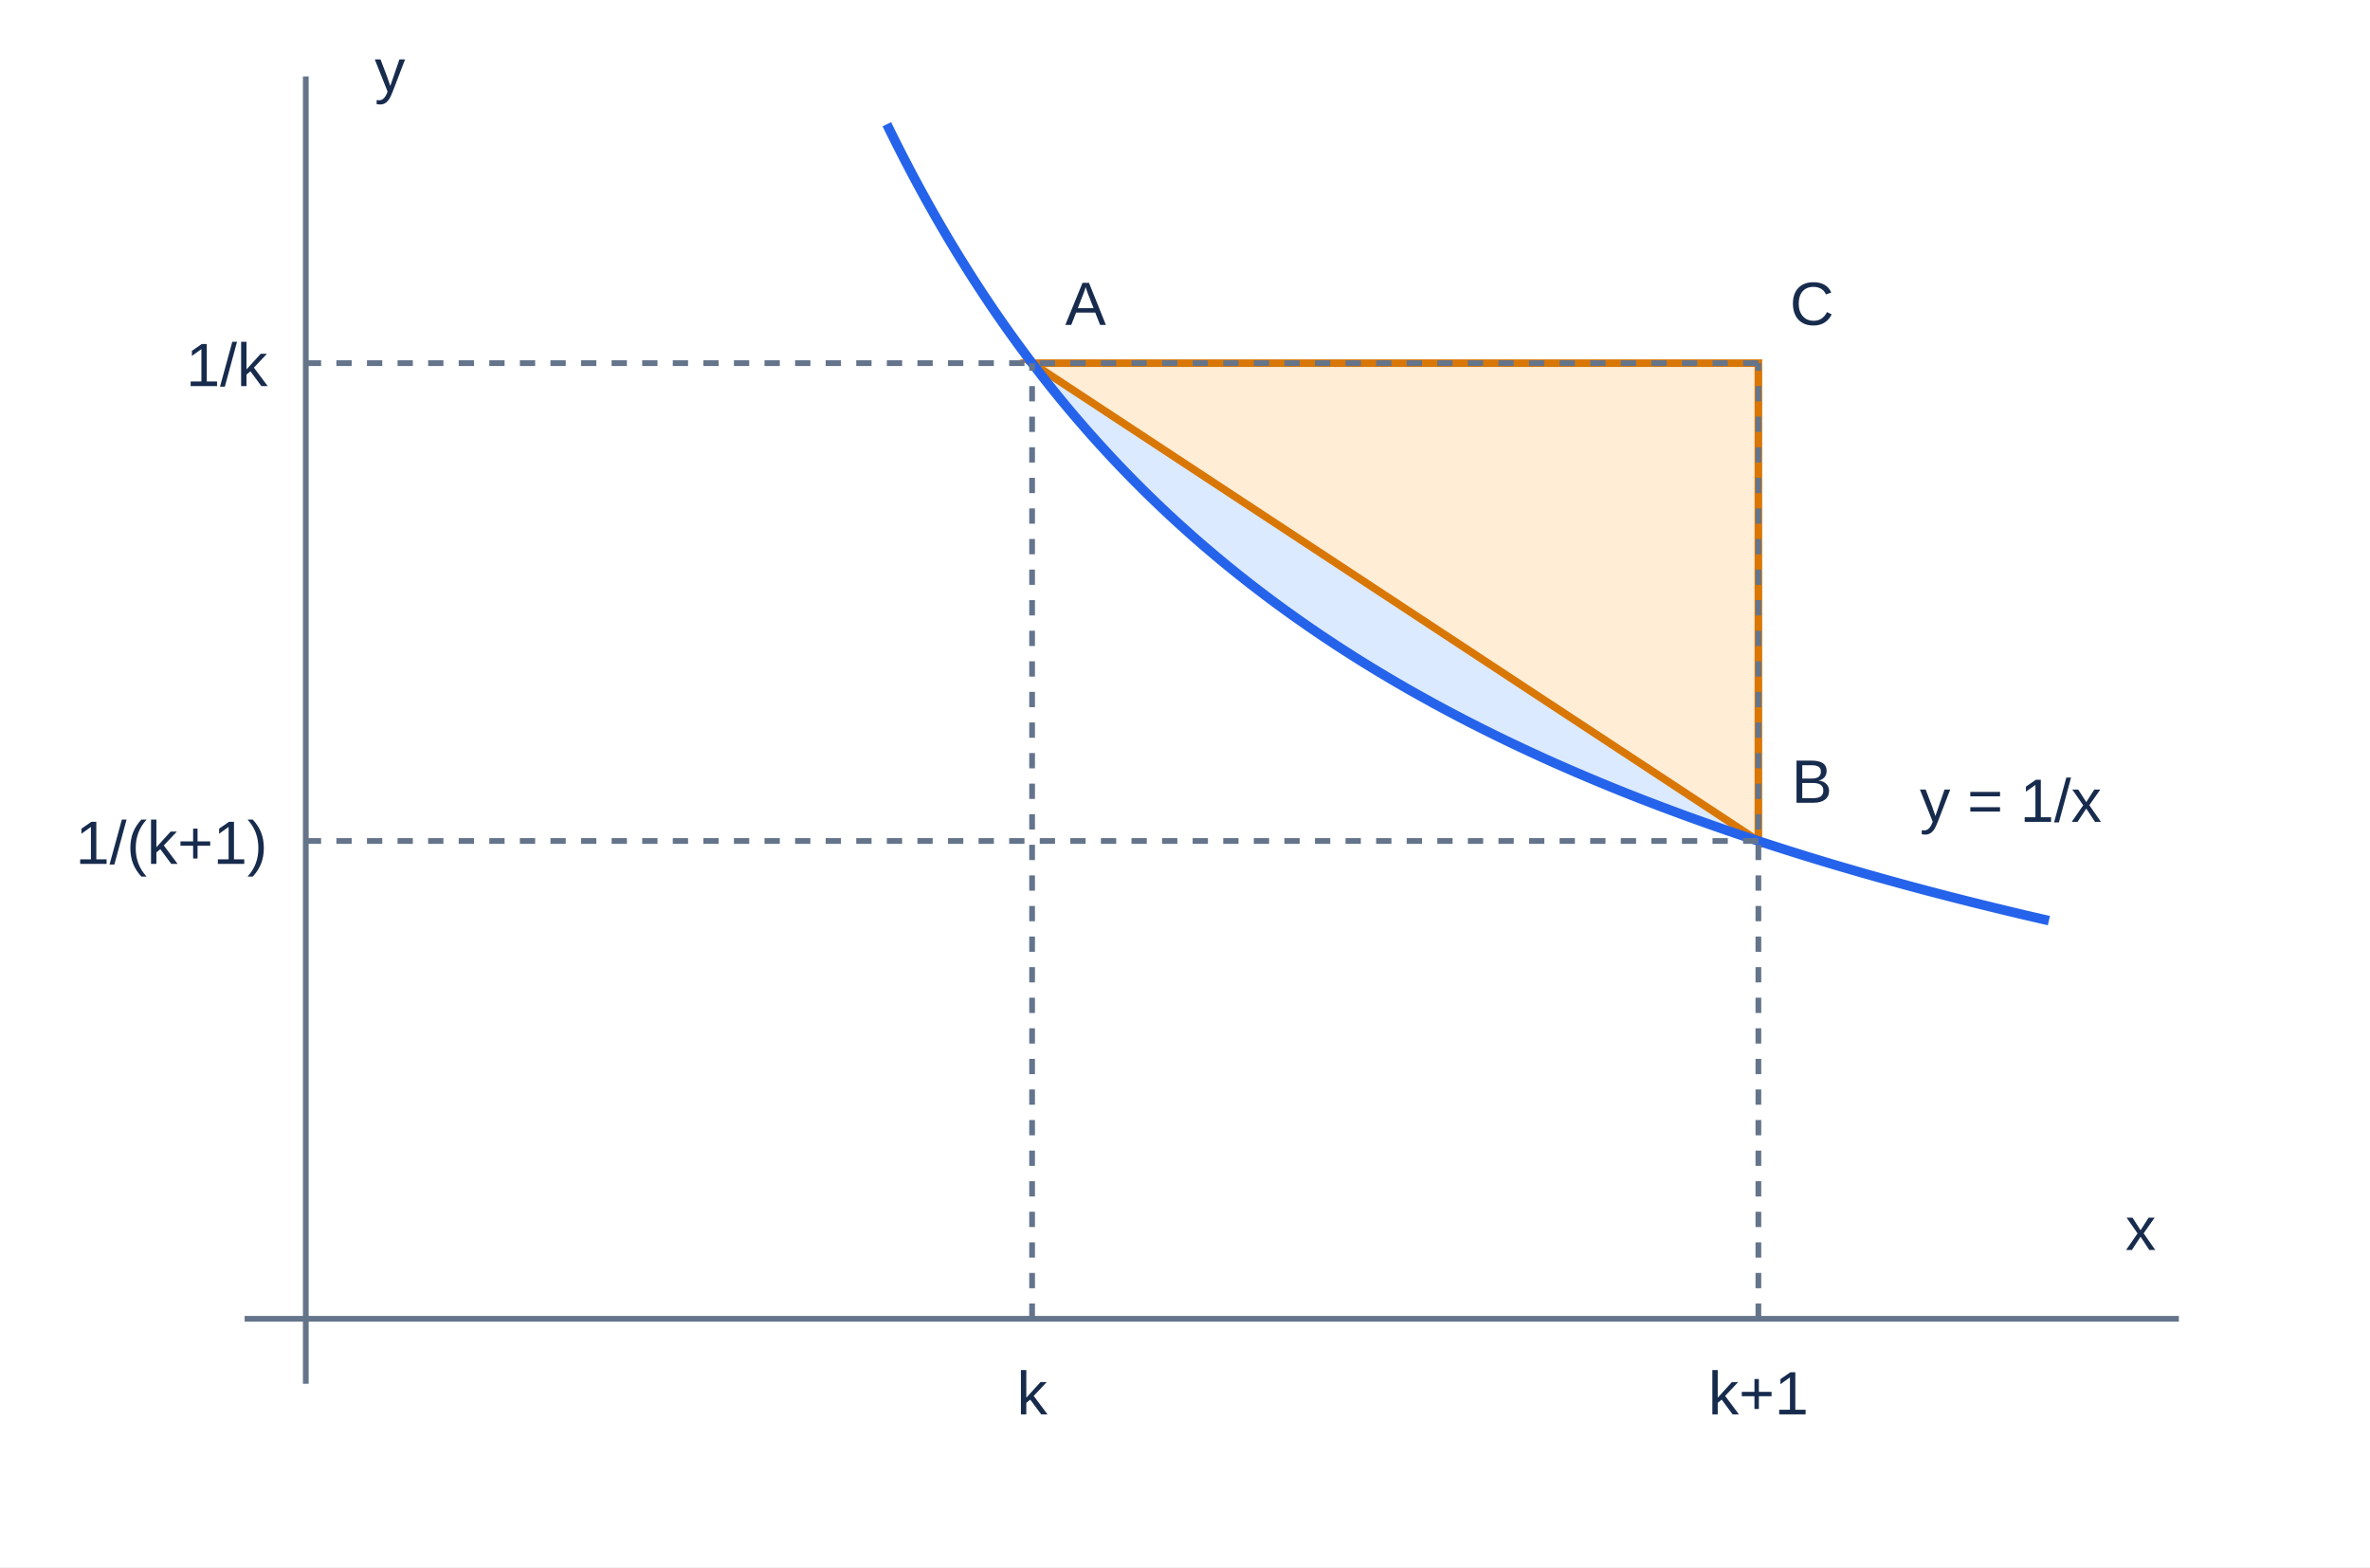
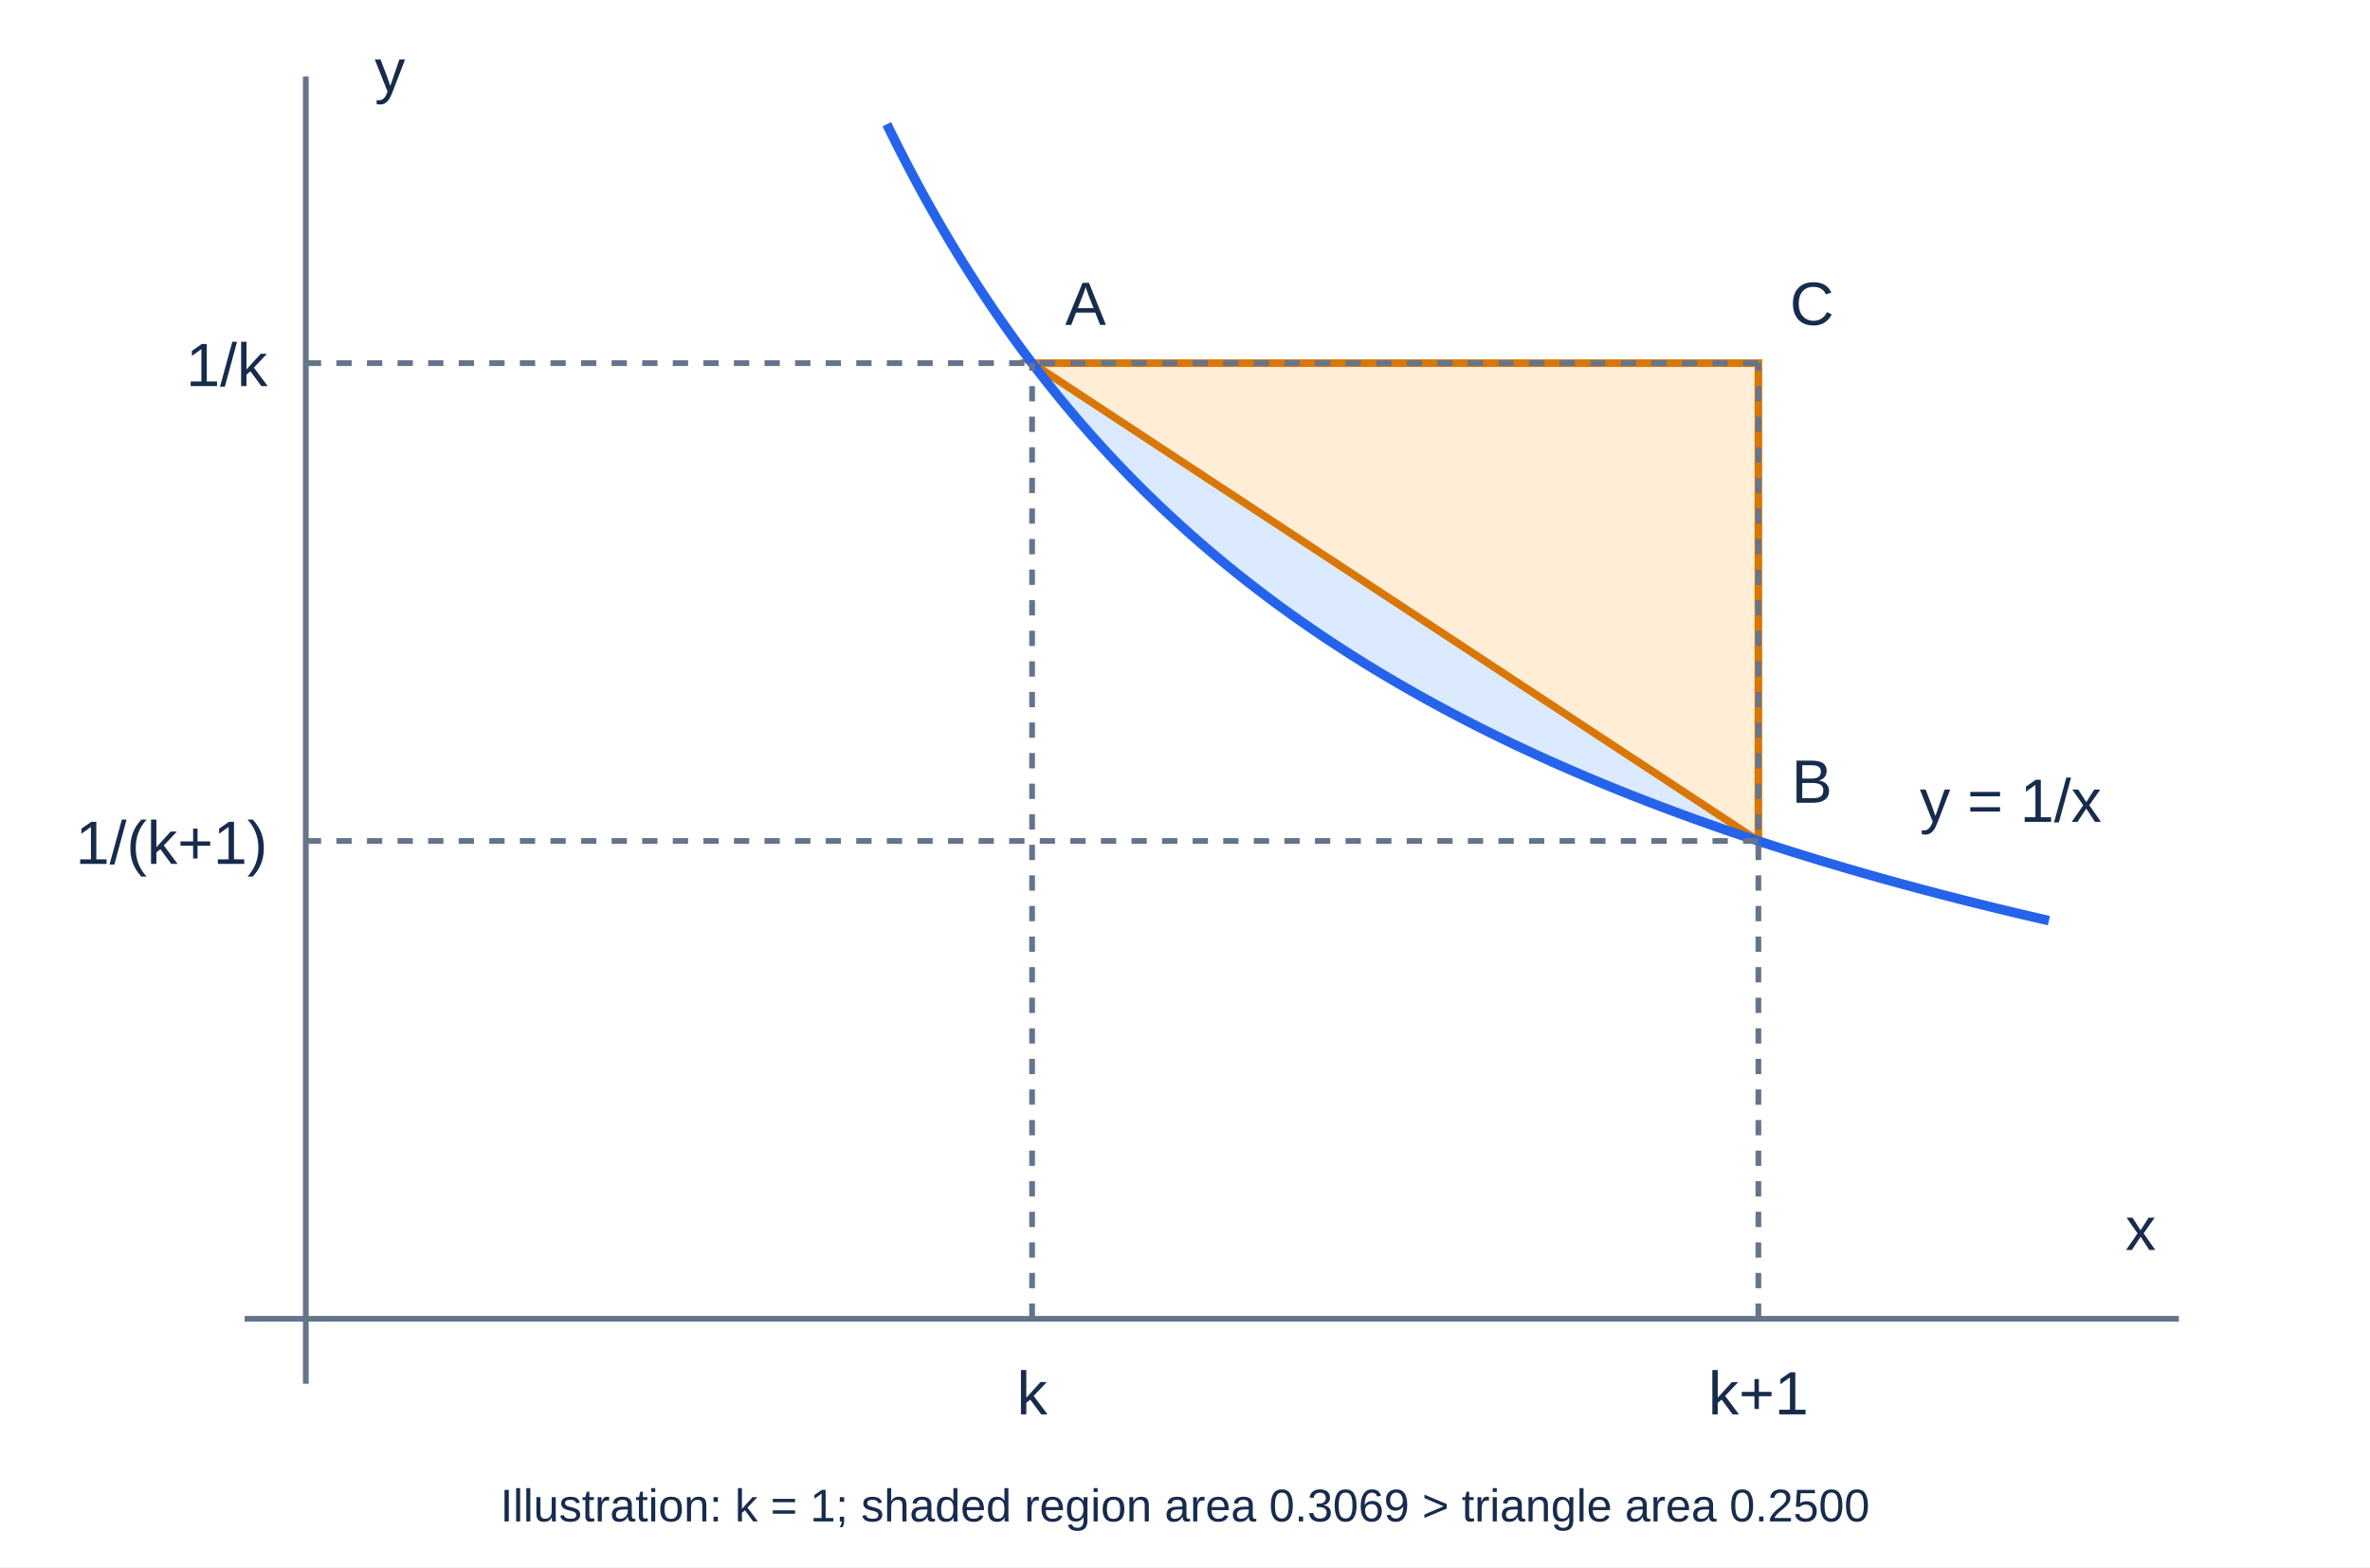
- <svg xmlns="http://www.w3.org/2000/svg" viewBox="0 0 620 410" role="img" aria-label="Convex curve y=1/x and triangle ABC">
-   <rect width="620" height="410" fill="white" />
+ <svg xmlns="http://www.w3.org/2000/svg" viewBox="0 0 620 410" width="620" height="410" role="img" aria-labelledby="title description">
+   <rect width="100%" height="100%" fill="white" />
  <g font-family="Arial, sans-serif" font-size="16" fill="#172b4d">
-     <polygon points="270.00,95.00 460.00,95.00 460.00,220.00 459.05,219.69 458.10,219.37 457.15,219.06 456.20,218.74 455.25,218.42 454.30,218.10 453.35,217.77 452.40,217.45 451.45,217.12 450.50,216.79 449.55,216.47 448.60,216.13 447.65,215.80 446.70,215.47 445.75,215.13 444.80,214.79 443.85,214.45 442.90,214.11 441.95,213.77 441.00,213.42 440.05,213.07 439.10,212.72 438.15,212.37 437.20,212.02 436.25,211.67 435.30,211.31 434.35,210.95 433.40,210.59 432.45,210.23 431.50,209.86 430.55,209.50 429.60,209.13 428.65,208.76 427.70,208.39 426.75,208.01 425.80,207.64 424.85,207.26 423.90,206.88 422.95,206.50 422.00,206.11 421.05,205.72 420.10,205.34 419.15,204.94 418.20,204.55 417.25,204.15 416.30,203.76 415.35,203.36 414.40,202.95 413.45,202.55 412.50,202.14 411.55,201.73 410.60,201.32 409.65,200.91 408.70,200.49 407.75,200.07 406.80,199.65 405.85,199.23 404.90,198.80 403.95,198.37 403.00,197.94 402.05,197.51 401.10,197.07 400.15,196.63 399.20,196.19 398.25,195.75 397.30,195.30 396.35,194.85 395.40,194.40 394.45,193.94 393.50,193.48 392.55,193.02 391.60,192.56 390.65,192.09 389.70,191.63 388.75,191.15 387.80,190.68 386.85,190.20 385.90,189.72 384.95,189.24 384.00,188.75 383.05,188.26 382.10,187.77 381.15,187.27 380.20,186.77 379.25,186.27 378.30,185.76 377.35,185.26 376.40,184.74 375.45,184.23 374.50,183.71 373.55,183.19 372.60,182.66 371.65,182.13 370.70,181.60 369.75,181.07 368.80,180.53 367.85,179.98 366.90,179.44 365.95,178.89 365.00,178.33 364.05,177.78 363.10,177.21 362.15,176.65 361.20,176.08 360.25,175.51 359.30,174.93 358.35,174.35 357.40,173.77 356.45,173.18 355.50,172.59 354.55,171.99 353.60,171.39 352.65,170.78 351.70,170.17 350.75,169.56 349.80,168.94 348.85,168.32 347.90,167.70 346.95,167.06 346.00,166.43 345.05,165.79 344.10,165.14 343.15,164.49 342.20,163.84 341.25,163.18 340.30,162.52 339.35,161.85 338.40,161.18 337.45,160.50 336.50,159.81 335.55,159.13 334.60,158.43 333.65,157.73 332.70,157.03 331.75,156.32 330.80,155.61 329.85,154.89 328.90,154.16 327.95,153.43 327.00,152.69 326.05,151.95 325.10,151.20 324.15,150.45 323.20,149.69 322.25,148.92 321.30,148.15 320.35,147.37 319.40,146.59 318.45,145.80 317.50,145.00 316.55,144.20 315.60,143.39 314.65,142.57 313.70,141.75 312.75,140.92 311.80,140.08 310.85,139.24 309.90,138.39 308.95,137.53 308.00,136.67 307.05,135.79 306.10,134.92 305.15,134.03 304.20,133.14 303.25,132.23 302.30,131.32 301.35,130.41 300.40,129.48 299.45,128.55 298.50,127.61 297.55,126.66 296.60,125.70 295.65,124.74 294.70,123.76 293.75,122.78 292.80,121.79 291.85,120.78 290.90,119.77 289.95,118.76 289.00,117.73 288.05,116.69 287.10,115.64 286.15,114.59 285.20,113.52 284.25,112.44 283.30,111.36 282.35,110.26 281.40,109.15 280.45,108.03 279.50,106.90 278.55,105.77 277.60,104.62 276.65,103.45 275.70,102.28 274.75,101.10 273.80,99.90 272.85,98.69 271.90,97.48 270.95,96.24 270.00,95.00 270.00,95.00" fill="#dbeafe" stroke="#93c5fd" stroke-width="1" />
-     <polygon points="270.00,95.00 460.00,220.00 460.00,95.00 270.00,95.00" fill="#ffedd5" stroke="#d97706" stroke-width="2" />
-     <polyline points="232.00,32.50 233.01,34.57 234.03,36.61 235.04,38.63 236.05,40.62 237.07,42.58 238.08,44.52 239.09,46.43 240.11,48.32 241.12,50.19 242.13,52.03 243.15,53.85 244.16,55.65 245.17,57.42 246.19,59.18 247.20,60.91 248.21,62.62 249.23,64.31 250.24,65.98 251.25,67.63 252.27,69.26 253.28,70.88 254.29,72.47 255.31,74.05 256.32,75.60 257.33,77.14 258.35,78.66 259.36,80.17 260.37,81.66 261.39,83.13 262.40,84.58 263.41,86.02 264.43,87.45 265.44,88.85 266.45,90.24 267.47,91.62 268.48,92.98 269.49,94.33 270.51,95.66 271.52,96.98 272.53,98.29 273.55,99.58 274.56,100.86 275.57,102.12 276.59,103.38 277.60,104.62 278.61,105.84 279.63,107.06 280.64,108.26 281.65,109.45 282.67,110.62 283.68,111.79 284.69,112.95 285.71,114.09 286.72,115.22 287.73,116.34 288.75,117.45 289.76,118.55 290.77,119.64 291.79,120.72 292.80,121.79 293.81,122.84 294.83,123.89 295.84,124.93 296.85,125.96 297.87,126.98 298.88,127.99 299.89,128.99 300.91,129.98 301.92,130.96 302.93,131.93 303.95,132.90 304.96,133.85 305.97,134.80 306.99,135.74 308.00,136.67 309.01,137.59 310.03,138.50 311.04,139.41 312.05,140.31 313.07,141.20 314.08,142.08 315.09,142.95 316.11,143.82 317.12,144.68 318.13,145.53 319.15,146.38 320.16,147.22 321.17,148.05 322.19,148.87 323.20,149.69 324.21,150.50 325.23,151.30 326.24,152.10 327.25,152.89 328.27,153.67 329.28,154.45 330.29,155.22 331.31,155.99 332.32,156.75 333.33,157.50 334.35,158.25 335.36,158.99 336.37,159.72 337.39,160.45 338.40,161.18 339.41,161.89 340.43,162.61 341.44,163.31 342.45,164.02 343.47,164.71 344.48,165.40 345.49,166.09 346.51,166.77 347.52,167.44 348.53,168.11 349.55,168.78 350.56,169.44 351.57,170.09 352.59,170.74 353.60,171.39 354.61,172.03 355.63,172.67 356.64,173.30 357.65,173.92 358.67,174.55 359.68,175.16 360.69,175.78 361.71,176.38 362.72,176.99 363.73,177.59 364.75,178.19 365.76,178.78 366.77,179.36 367.79,179.95 368.80,180.53 369.81,181.10 370.83,181.67 371.84,182.24 372.85,182.80 373.87,183.36 374.88,183.92 375.89,184.47 376.91,185.02 377.92,185.56 378.93,186.10 379.95,186.64 380.96,187.17 381.97,187.70 382.99,188.23 384.00,188.75 385.01,189.27 386.03,189.78 387.04,190.30 388.05,190.81 389.07,191.31 390.08,191.81 391.09,192.31 392.11,192.81 393.12,193.30 394.13,193.79 395.15,194.28 396.16,194.76 397.17,195.24 398.19,195.72 399.20,196.19 400.21,196.66 401.23,197.13 402.24,197.59 403.25,198.06 404.27,198.52 405.28,198.97 406.29,199.43 407.31,199.88 408.32,200.32 409.33,200.77 410.35,201.21 411.36,201.65 412.37,202.09 413.39,202.52 414.40,202.95 415.41,203.38 416.43,203.81 417.44,204.23 418.45,204.66 419.47,205.07 420.48,205.49 421.49,205.91 422.51,206.32 423.52,206.73 424.53,207.13 425.55,207.54 426.56,207.94 427.57,208.34 428.59,208.74 429.60,209.13 430.61,209.52 431.63,209.91 432.64,210.30 433.65,210.69 434.67,211.07 435.68,211.45 436.69,211.83 437.71,212.21 438.72,212.58 439.73,212.96 440.75,213.33 441.76,213.70 442.77,214.06 443.79,214.43 444.80,214.79 445.81,215.15 446.83,215.51 447.84,215.87 448.85,216.22 449.87,216.58 450.88,216.93 451.89,217.28 452.91,217.62 453.92,217.97 454.93,218.31 455.95,218.65 456.96,218.99 457.97,219.33 458.99,219.67 460.00,220.00 461.01,220.33 462.03,220.66 463.04,220.99 464.05,221.32 465.07,221.64 466.08,221.97 467.09,222.29 468.11,222.61 469.12,222.93 470.13,223.25 471.15,223.56 472.16,223.88 473.17,224.19 474.19,224.50 475.20,224.81 476.21,225.12 477.23,225.42 478.24,225.73 479.25,226.03 480.27,226.33 481.28,226.63 482.29,226.93 483.31,227.22 484.32,227.52 485.33,227.81 486.35,228.10 487.36,228.40 488.37,228.68 489.39,228.97 490.40,229.26 491.41,229.54 492.43,229.83 493.44,230.11 494.45,230.39 495.47,230.67 496.48,230.95 497.49,231.23 498.51,231.50 499.52,231.78 500.53,232.05 501.55,232.32 502.56,232.59 503.57,232.86 504.59,233.13 505.60,233.39 506.61,233.66 507.63,233.92 508.64,234.18 509.65,234.45 510.67,234.71 511.68,234.96 512.69,235.22 513.71,235.48 514.72,235.73 515.73,235.99 516.75,236.24 517.76,236.49 518.77,236.74 519.79,236.99 520.80,237.24 521.81,237.49 522.83,237.73 523.84,237.98 524.85,238.22 525.87,238.47 526.88,238.71 527.89,238.95 528.91,239.19 529.92,239.43 530.93,239.66 531.95,239.90 532.96,240.13 533.97,240.37 534.99,240.60 536.00,240.83" fill="none" stroke="#2563eb" stroke-width="2.5" />
-     <line x1="64" y1="345" x2="570" y2="345" stroke="#64748b" stroke-width="1.5" stroke-dasharray="" />
-     <line x1="80" y1="362" x2="80" y2="20" stroke="#64748b" stroke-width="1.5" stroke-dasharray="" />
-     <line x1="270" y1="345" x2="270" y2="95" stroke="#64748b" stroke-width="1.5" stroke-dasharray="4 4" />
-     <text x="270" y="370" text-anchor="middle" font-size="16">k</text>
-     <line x1="460" y1="345" x2="460" y2="95" stroke="#64748b" stroke-width="1.5" stroke-dasharray="4 4" />
-     <text x="460" y="370" text-anchor="middle" font-size="16">k+1</text>
-     <line x1="80" y1="95" x2="460" y2="95" stroke="#64748b" stroke-width="1.5" stroke-dasharray="4 4" />
-     <text x="70" y="101" text-anchor="end" font-size="16">1/k</text>
-     <line x1="80" y1="220.0" x2="460" y2="220.0" stroke="#64748b" stroke-width="1.5" stroke-dasharray="4 4" />
-     <text x="70" y="226.0" text-anchor="end" font-size="16">1/(k+1)</text>
-     <text x="284" y="85" text-anchor="middle" font-size="16">A</text>
-     <text x="474" y="210.0" text-anchor="middle" font-size="16">B</text>
-     <text x="474" y="85" text-anchor="middle" font-size="16">C</text>
-     <text x="560" y="327" text-anchor="middle" font-size="16">x</text>
-     <text x="102" y="24" text-anchor="middle" font-size="16">y</text>
-     <text x="526" y="215.0" text-anchor="middle" font-size="16">y = 1/x</text>
+     <polygon id="convex-region" points="270,95 460,95 460,220 459.05,219.687 458.1,219.372 457.15,219.055 456.2,218.737 455.25,218.418 454.3,218.096 453.35,217.774 452.4,217.449 451.45,217.123 450.5,216.795 449.55,216.465 448.6,216.134 447.65,215.801 446.7,215.466 445.75,215.13 444.8,214.792 443.85,214.452 442.9,214.11 441.95,213.766 441,213.421 440.05,213.074 439.1,212.725 438.15,212.374 437.2,212.021 436.25,211.667 435.3,211.31 434.35,210.952 433.4,210.591 432.45,210.229 431.5,209.865 430.55,209.499 429.6,209.13 428.65,208.76 427.7,208.388 426.75,208.014 425.8,207.637 424.85,207.259 423.9,206.878 422.95,206.496 422,206.111 421.05,205.724 420.1,205.335 419.15,204.944 418.2,204.551 417.25,204.155 416.3,203.757 415.35,203.357 414.4,202.955 413.45,202.55 412.5,202.143 411.55,201.734 410.6,201.322 409.65,200.908 408.7,200.491 407.75,200.072 406.8,199.651 405.85,199.227 404.9,198.801 403.95,198.372 403,197.941 402.05,197.507 401.1,197.071 400.15,196.632 399.2,196.19 398.25,195.746 397.3,195.299 396.35,194.85 395.4,194.398 394.45,193.943 393.5,193.485 392.55,193.024 391.6,192.561 390.65,192.095 389.7,191.626 388.75,191.154 387.8,190.679 386.85,190.201 385.9,189.72 384.95,189.237 384,188.75 383.05,188.26 382.1,187.767 381.15,187.271 380.2,186.772 379.25,186.27 378.3,185.764 377.35,185.256 376.4,184.744 375.45,184.228 374.5,183.71 373.55,183.188 372.6,182.662 371.65,182.134 370.7,181.601 369.75,181.066 368.8,180.526 367.85,179.983 366.9,179.437 365.95,178.887 365,178.333 364.05,177.776 363.1,177.215 362.15,176.65 361.2,176.081 360.25,175.508 359.3,174.932 358.35,174.352 357.4,173.767 356.45,173.179 355.5,172.586 354.55,171.99 353.6,171.389 352.65,170.784 351.7,170.175 350.75,169.561 349.8,168.944 348.85,168.322 347.9,167.695 346.95,167.064 346,166.429 345.05,165.789 344.1,165.144 343.15,164.495 342.2,163.841 341.25,163.182 340.3,162.518 339.35,161.85 338.4,161.176 337.45,160.498 336.5,159.815 335.55,159.126 334.6,158.433 333.65,157.734 332.7,157.03 331.75,156.321 330.8,155.606 329.85,154.886 328.9,154.16 327.95,153.429 327,152.692 326.05,151.95 325.1,151.202 324.15,150.447 323.2,149.688 322.25,148.922 321.3,148.15 320.35,147.372 319.4,146.587 318.45,145.797 317.5,145 316.55,144.197 315.6,143.387 314.65,142.571 313.7,141.748 312.75,140.918 311.8,140.082 310.85,139.239 309.9,138.388 308.95,137.531 308,136.667 307.05,135.795 306.1,134.916 305.15,134.03 304.2,133.136 303.25,132.234 302.3,131.325 301.35,130.408 300.4,129.483 299.45,128.55 298.5,127.609 297.55,126.659 296.6,125.702 295.65,124.736 294.7,123.761 293.75,122.778 292.8,121.786 291.85,120.785 290.9,119.775 289.95,118.756 289,117.727 288.05,116.689 287.1,115.642 286.15,114.585 285.2,113.519 284.25,112.442 283.3,111.355 282.35,110.258 281.4,109.151 280.45,108.033 279.5,106.905 278.55,105.766 277.6,104.615 276.65,103.454 275.7,102.282 274.75,101.098 273.8,99.902 272.85,98.695 271.9,97.475 270.95,96.244 270,95" fill="#dbeafe" stroke="#93c5fd" stroke-width="1" />
+     <polygon id="convex-triangle" points="270,95 460,220 460,95 270,95" fill="#ffedd5" stroke="#d97706" stroke-width="2" />
+     <polyline id="convex-curve" points="232,32.5 233.013,34.57 234.027,36.612 235.04,38.627 236.053,40.617 237.067,42.581 238.08,44.519 239.093,46.433 240.107,48.323 241.12,50.189 242.133,52.031 243.147,53.851 244.16,55.648 245.173,57.423 246.187,59.177 247.2,60.909 248.213,62.62 249.227,64.311 250.24,65.982 251.253,67.633 252.267,69.265 253.28,70.877 254.293,72.471 255.307,74.046 256.32,75.603 257.333,77.143 258.347,78.665 259.36,80.169 260.373,81.657 261.387,83.128 262.4,84.583 263.413,86.022 264.427,87.445 265.44,88.852 266.453,90.245 267.467,91.622 268.48,92.984 269.493,94.332 270.507,95.665 271.52,96.984 272.533,98.289 273.547,99.581 274.56,100.859 275.573,102.124 276.587,103.376 277.6,104.615 278.613,105.842 279.627,107.056 280.64,108.258 281.653,109.447 282.667,110.625 283.68,111.791 284.693,112.946 285.707,114.089 286.72,115.221 287.733,116.341 288.747,117.451 289.76,118.551 290.773,119.639 291.787,120.718 292.8,121.786 293.813,122.844 294.827,123.892 295.84,124.93 296.853,125.958 297.867,126.977 298.88,127.986 299.893,128.986 300.907,129.977 301.92,130.959 302.933,131.932 303.947,132.896 304.96,133.851 305.973,134.798 306.987,135.737 308,136.667 309.013,137.588 310.027,138.502 311.04,139.408 312.053,140.306 313.067,141.196 314.08,142.078 315.093,142.953 316.107,143.82 317.12,144.679 318.133,145.532 319.147,146.377 320.16,147.215 321.173,148.046 322.187,148.87 323.2,149.688 324.213,150.498 325.227,151.302 326.24,152.099 327.253,152.889 328.267,153.673 329.28,154.451 330.293,155.223 331.307,155.988 332.32,156.747 333.333,157.5 334.347,158.247 335.36,158.988 336.373,159.723 337.387,160.453 338.4,161.176 339.413,161.895 340.427,162.607 341.44,163.314 342.453,164.015 343.467,164.712 344.48,165.402 345.493,166.088 346.507,166.768 347.52,167.443 348.533,168.113 349.547,168.778 350.56,169.438 351.573,170.093 352.587,170.743 353.6,171.389 354.613,172.03 355.627,172.665 356.64,173.297 357.653,173.923 358.667,174.545 359.68,175.163 360.693,175.776 361.707,176.385 362.72,176.989 363.733,177.589 364.747,178.185 365.76,178.777 366.773,179.364 367.787,179.947 368.8,180.526 369.813,181.101 370.827,181.672 371.84,182.24 372.853,182.803 373.867,183.362 374.88,183.918 375.893,184.469 376.907,185.017 377.92,185.561 378.933,186.102 379.947,186.639 380.96,187.172 381.973,187.701 382.987,188.227 384,188.75 385.013,189.269 386.027,189.785 387.04,190.297 388.053,190.806 389.067,191.311 390.08,191.814 391.093,192.313 392.107,192.808 393.12,193.301 394.133,193.79 395.147,194.277 396.16,194.76 397.173,195.24 398.187,195.717 399.2,196.19 400.213,196.661 401.227,197.129 402.24,197.594 403.253,198.056 404.267,198.516 405.28,198.972 406.293,199.425 407.307,199.876 408.32,200.324 409.333,200.769 410.347,201.212 411.36,201.651 412.373,202.088 413.387,202.523 414.4,202.955 415.413,203.384 416.427,203.81 417.44,204.234 418.453,204.656 419.467,205.075 420.48,205.491 421.493,205.905 422.507,206.317 423.52,206.726 424.533,207.132 425.547,207.537 426.56,207.939 427.573,208.338 428.587,208.735 429.6,209.13 430.613,209.523 431.627,209.914 432.64,210.302 433.653,210.688 434.667,211.071 435.68,211.453 436.693,211.832 437.707,212.21 438.72,212.585 439.733,212.958 440.747,213.329 441.76,213.697 442.773,214.064 443.787,214.429 444.8,214.792 445.813,215.152 446.827,215.511 447.84,215.868 448.853,216.223 449.867,216.575 450.88,216.926 451.893,217.275 452.907,217.622 453.92,217.967 454.933,218.311 455.947,218.652 456.96,218.992 457.973,219.33 458.987,219.666 460,220 461.013,220.332 462.027,220.663 463.04,220.992 464.053,221.319 465.067,221.645 466.08,221.969 467.093,222.291 468.107,222.611 469.12,222.93 470.133,223.247 471.147,223.562 472.16,223.876 473.173,224.188 474.187,224.499 475.2,224.808 476.213,225.115 477.227,225.421 478.24,225.725 479.253,226.028 480.267,226.329 481.28,226.629 482.293,226.927 483.307,227.224 484.32,227.519 485.333,227.812 486.347,228.105 487.36,228.396 488.373,228.685 489.387,228.973 490.4,229.259 491.413,229.544 492.427,229.828 493.44,230.11 494.453,230.391 495.467,230.671 496.48,230.949 497.493,231.226 498.507,231.501 499.52,231.775 500.533,232.048 501.547,232.32 502.56,232.59 503.573,232.859 504.587,233.126 505.6,233.393 506.613,233.658 507.627,233.922 508.64,234.184 509.653,234.446 510.667,234.706 511.68,234.965 512.693,235.222 513.707,235.479 514.72,235.734 515.733,235.988 516.747,236.241 517.76,236.493 518.773,236.744 519.787,236.993 520.8,237.241 521.813,237.489 522.827,237.735 523.84,237.979 524.853,238.223 525.867,238.466 526.88,238.707 527.893,238.948 528.907,239.187 529.92,239.426 530.933,239.663 531.947,239.899 532.96,240.134 533.973,240.368 534.987,240.601 536,240.833" fill="none" stroke="#2563eb" stroke-width="2.5" />
+     <line id="decoration-1" x1="64" y1="345" x2="570" y2="345" stroke="#64748b" stroke-width="1.5" />
+     <line id="decoration-2" x1="80" y1="362" x2="80" y2="20" stroke="#64748b" stroke-width="1.5" />
+     <line id="convex-x-guide-0" x1="270" y1="345" x2="270" y2="95" stroke="#64748b" stroke-width="1.5" stroke-dasharray="4 4" />
+     <text id="decoration-3" x="270" y="370" text-anchor="middle">k</text>
+     <line id="convex-x-guide-1" x1="460" y1="345" x2="460" y2="95" stroke="#64748b" stroke-width="1.5" stroke-dasharray="4 4" />
+     <text id="decoration-4" x="460" y="370" text-anchor="middle">k+1</text>
+     <line id="convex-y-guide-0" x1="80" y1="95" x2="460" y2="95" stroke="#64748b" stroke-width="1.5" stroke-dasharray="4 4" />
+     <text id="decoration-5" x="70" y="101" text-anchor="end">1/k</text>
+     <line id="convex-y-guide-1" x1="80" y1="220" x2="460" y2="220" stroke="#64748b" stroke-width="1.5" stroke-dasharray="4 4" />
+     <text id="decoration-6" x="70" y="226" text-anchor="end">1/(k+1)</text>
+     <text id="convex-vertex-label-A" x="284" y="85" text-anchor="middle">A</text>
+     <text id="convex-vertex-label-B" x="474" y="210" text-anchor="middle">B</text>
+     <text id="convex-vertex-label-C" x="474" y="85" text-anchor="middle">C</text>
+     <text id="decoration-7" x="560" y="327" text-anchor="middle">x</text>
+     <text id="decoration-8" x="102" y="24" text-anchor="middle">y</text>
+     <text id="decoration-9" x="526" y="215" text-anchor="middle">y = 1/x</text>
+     <text id="caption" x="310" y="398" text-anchor="middle" font-size="12">Illustration: k = 1; shaded region area 0.3069 &gt; triangle area 0.2500</text>
  </g>
</svg>
